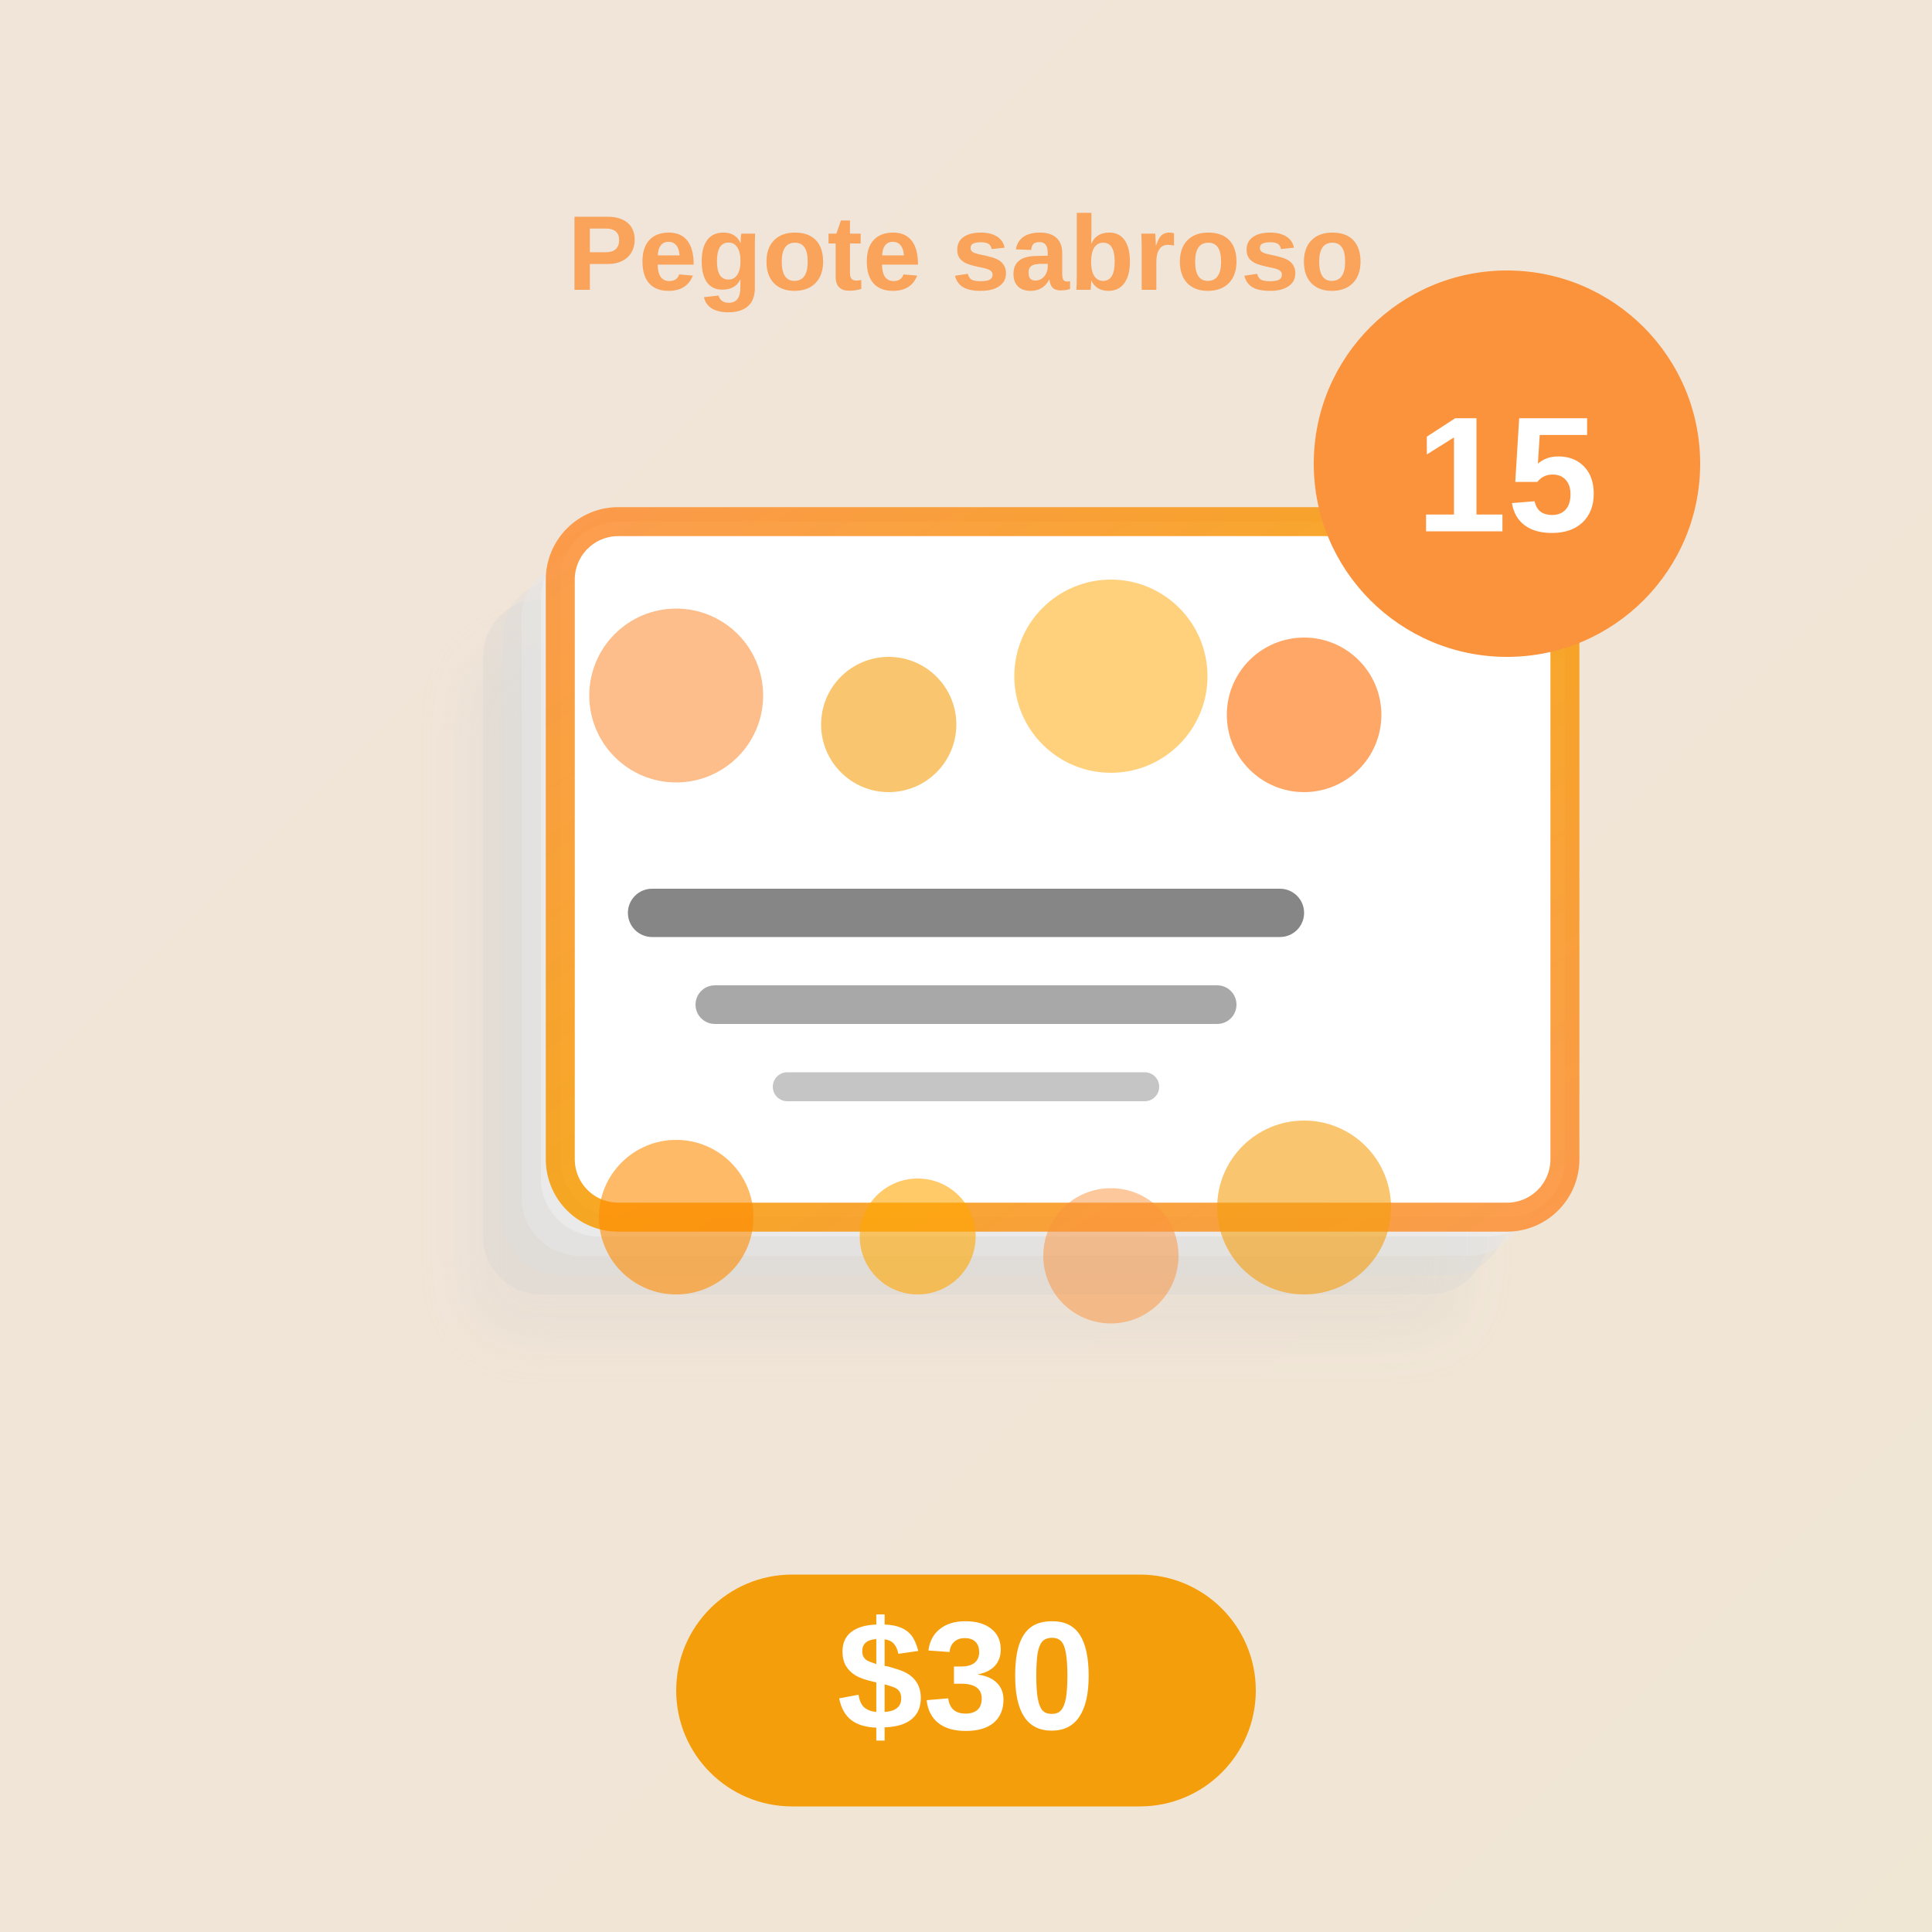
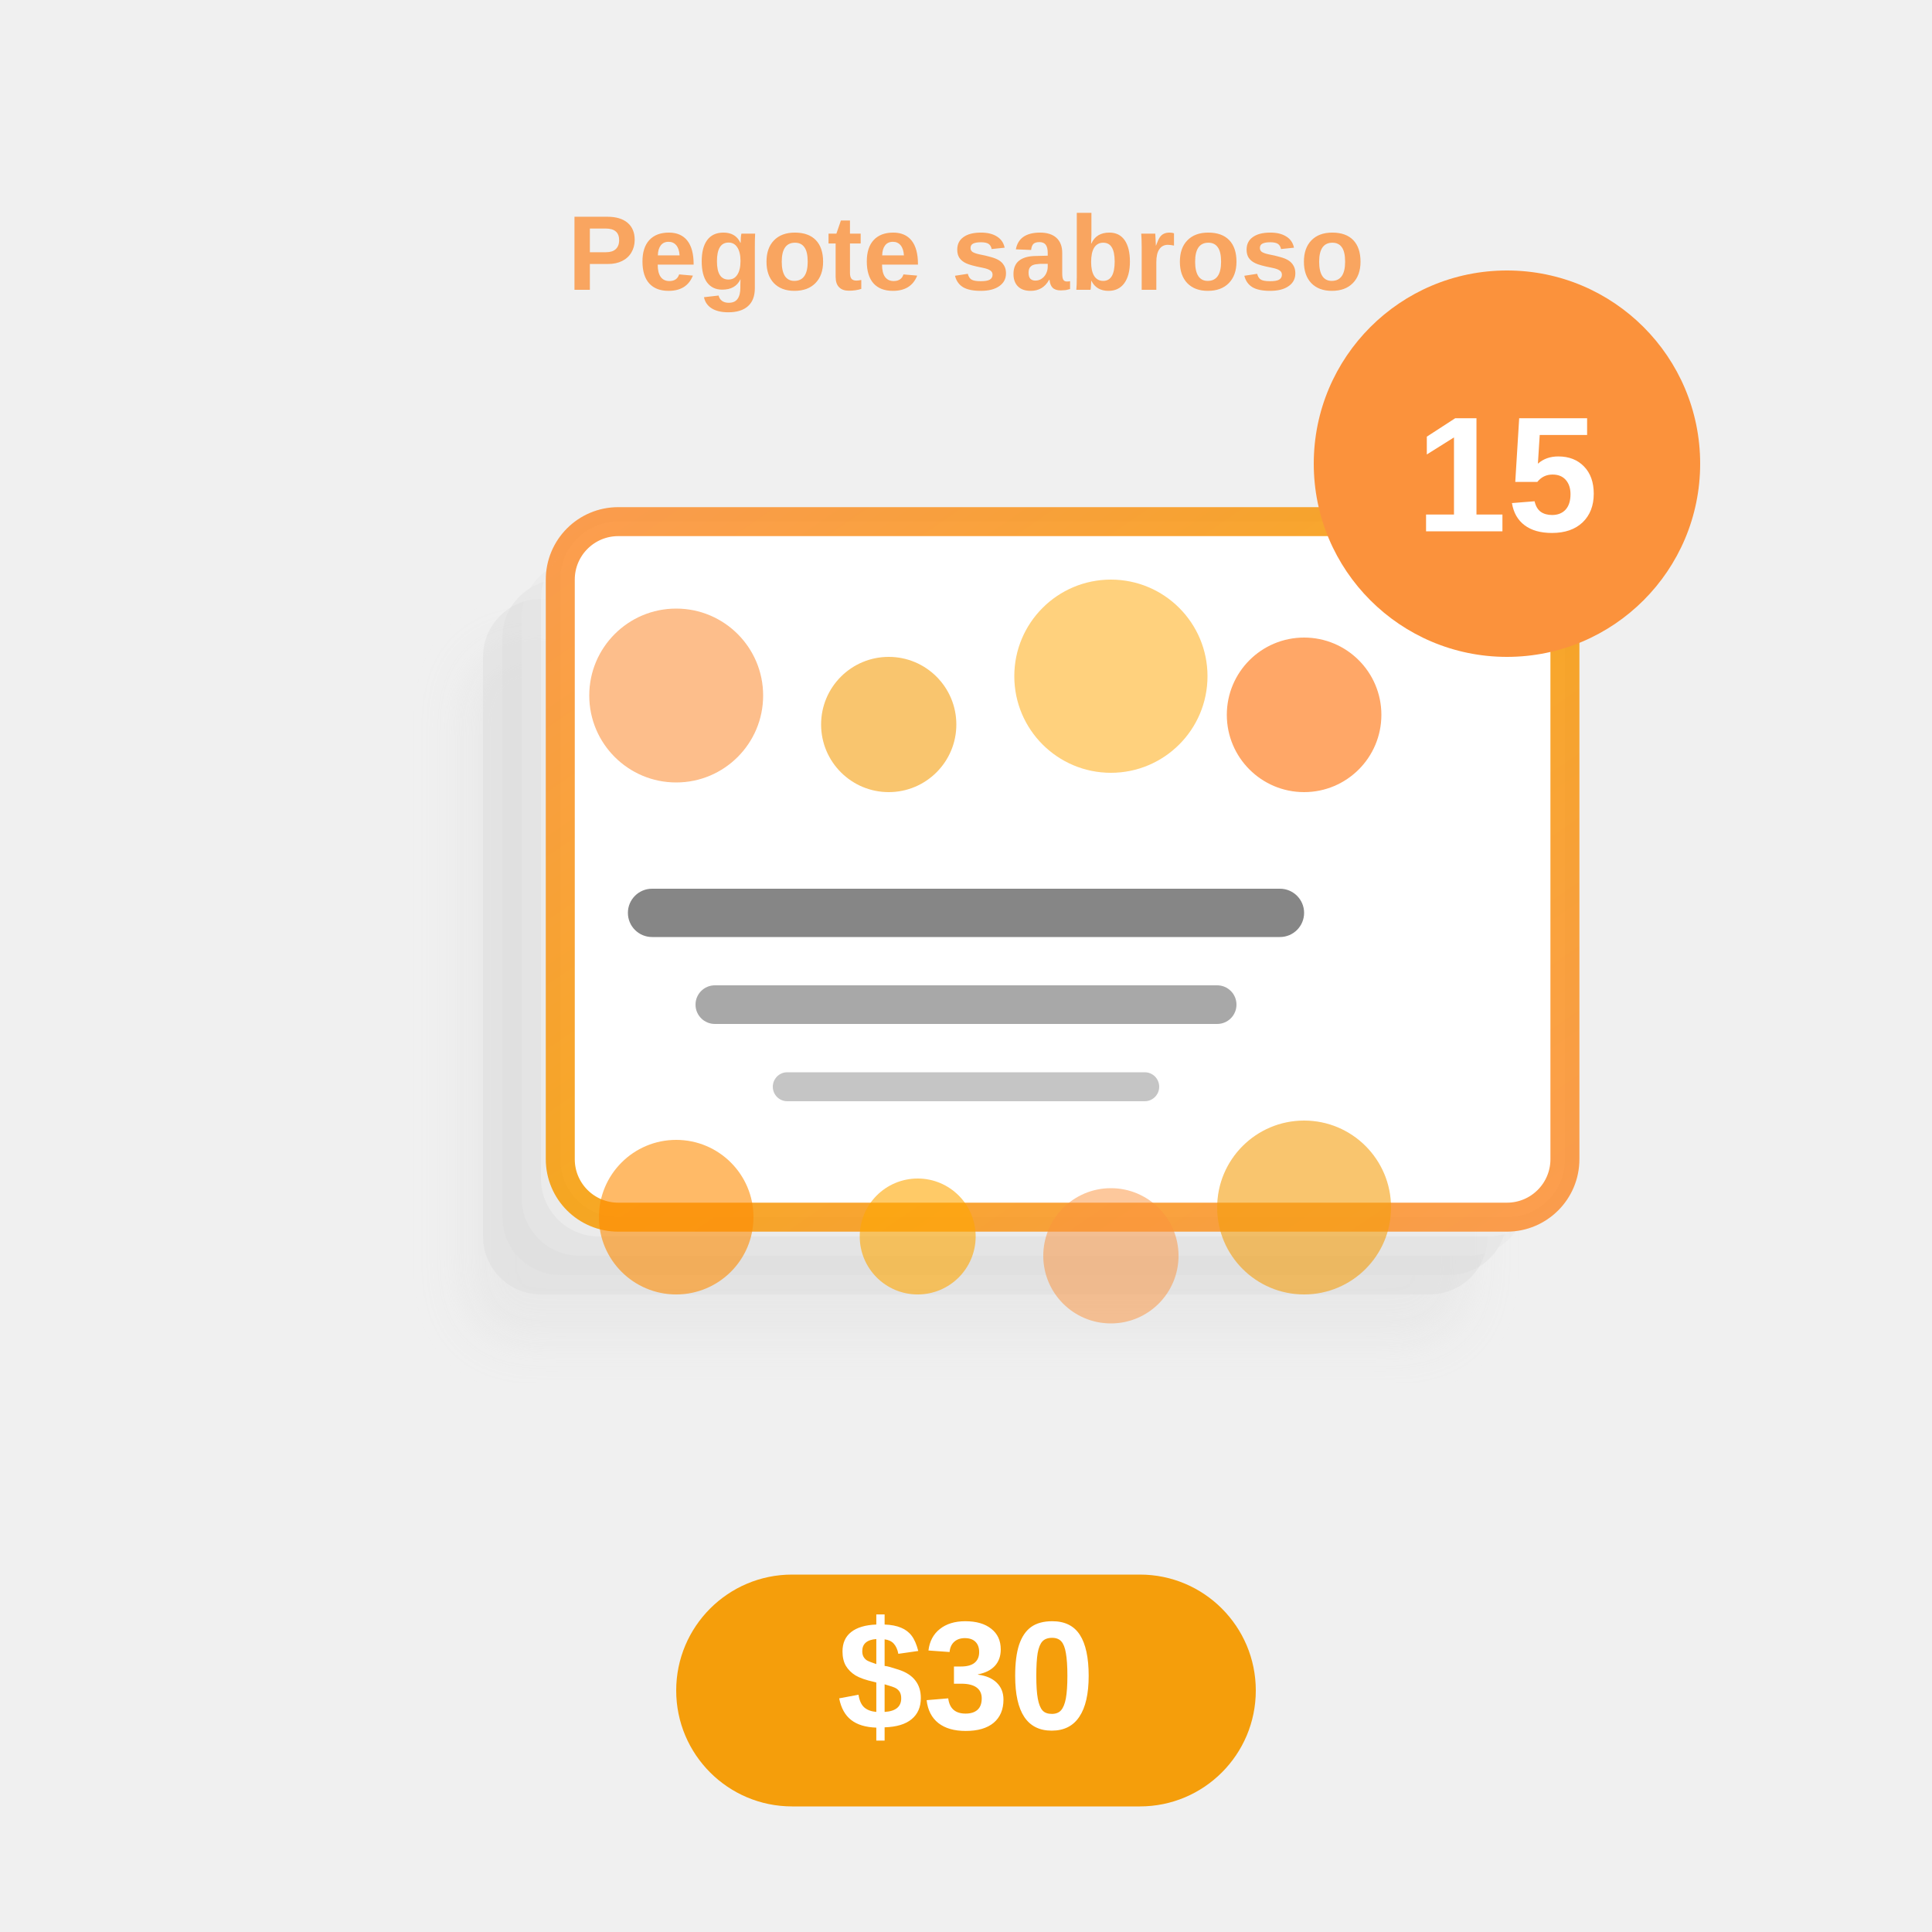
<svg xmlns="http://www.w3.org/2000/svg" viewBox="0 0 200 200" role="img" aria-labelledby="title-pack-stickers-15">
  <defs>
    <linearGradient id="bg-st15" x1="0%" y1="0%" x2="100%" y2="100%">
      <stop offset="0%" style="stop-color:#FB923C;stop-opacity:0.12" />
      <stop offset="100%" style="stop-color:#F59E0B;stop-opacity:0.12" />
    </linearGradient>
    <linearGradient id="hologram-15" x1="0%" y1="0%" x2="100%" y2="100%">
      <stop offset="0%" style="stop-color:#FB923C;stop-opacity:0.9" />
      <stop offset="50%" style="stop-color:#F59E0B;stop-opacity:0.9" />
      <stop offset="100%" style="stop-color:#FB923C;stop-opacity:0.9" />
    </linearGradient>
    <filter id="shadow-st15">
      <feGaussianBlur stdDeviation="2.5" />
      <feOffset dx="0" dy="3" />
    </filter>
  </defs>
-   <rect width="200" height="200" fill="url(#bg-st15)" />
  <g transform="translate(100, 100)">
    <rect x="-52" y="-36" width="104" height="72" rx="6" fill="#CCC" opacity="0.2" filter="url(#shadow-st15)" />
    <rect x="-50" y="-38" width="104" height="72" rx="6" fill="#D5D5D5" opacity="0.3" />
    <rect x="-48" y="-40" width="104" height="72" rx="6" fill="#DDD" opacity="0.4" />
    <rect x="-46" y="-42" width="104" height="72" rx="6" fill="#E8E8E8" opacity="0.5" />
    <rect x="-44" y="-44" width="104" height="72" rx="6" fill="#F0F0F0" opacity="0.6" />
    <rect x="-42" y="-46" width="104" height="72" rx="6" fill="#FFF" stroke="url(#hologram-15)" stroke-width="3" />
    <g opacity="0.85">
      <circle cx="-30" cy="-28" r="9" fill="#FB923C" opacity="0.7" />
      <circle cx="-8" cy="-25" r="7" fill="#F59E0B" opacity="0.7" />
      <circle cx="15" cy="-30" r="10" fill="#FFA500" opacity="0.6" />
      <circle cx="35" cy="-26" r="8" fill="#FF6B00" opacity="0.7" />
      <rect x="-35" y="-8" width="70" height="5" rx="2.5" fill="#333" opacity="0.7" />
      <rect x="-28" y="2" width="56" height="4" rx="2" fill="#555" opacity="0.6" />
      <rect x="-20" y="11" width="40" height="3" rx="1.5" fill="#777" opacity="0.5" />
      <circle cx="-30" cy="26" r="8" fill="#FF8C00" opacity="0.7" />
      <circle cx="-5" cy="28" r="6" fill="#FFA500" opacity="0.7" />
      <circle cx="15" cy="30" r="7" fill="#FB923C" opacity="0.6" />
      <circle cx="35" cy="25" r="9" fill="#F59E0B" opacity="0.7" />
    </g>
    <g transform="translate(56, -52)">
      <circle cx="0" cy="0" r="20" fill="#FB923C" />
      <text x="0" y="7" font-family="Arial, sans-serif" font-size="17" font-weight="bold" fill="#FFF" text-anchor="middle">15</text>
    </g>
  </g>
  <g transform="translate(100, 175)">
    <rect x="-30" y="-12" width="60" height="24" rx="12" fill="#F59E0B" />
    <text x="0" y="4" font-family="Arial, sans-serif" font-size="16" font-weight="bold" fill="#FFF" text-anchor="middle">$30</text>
  </g>
  <text x="100" y="30" font-family="Arial, sans-serif" font-size="11" font-weight="bold" fill="#FB923C" text-anchor="middle" opacity="0.8">Pegote sabroso</text>
</svg>
